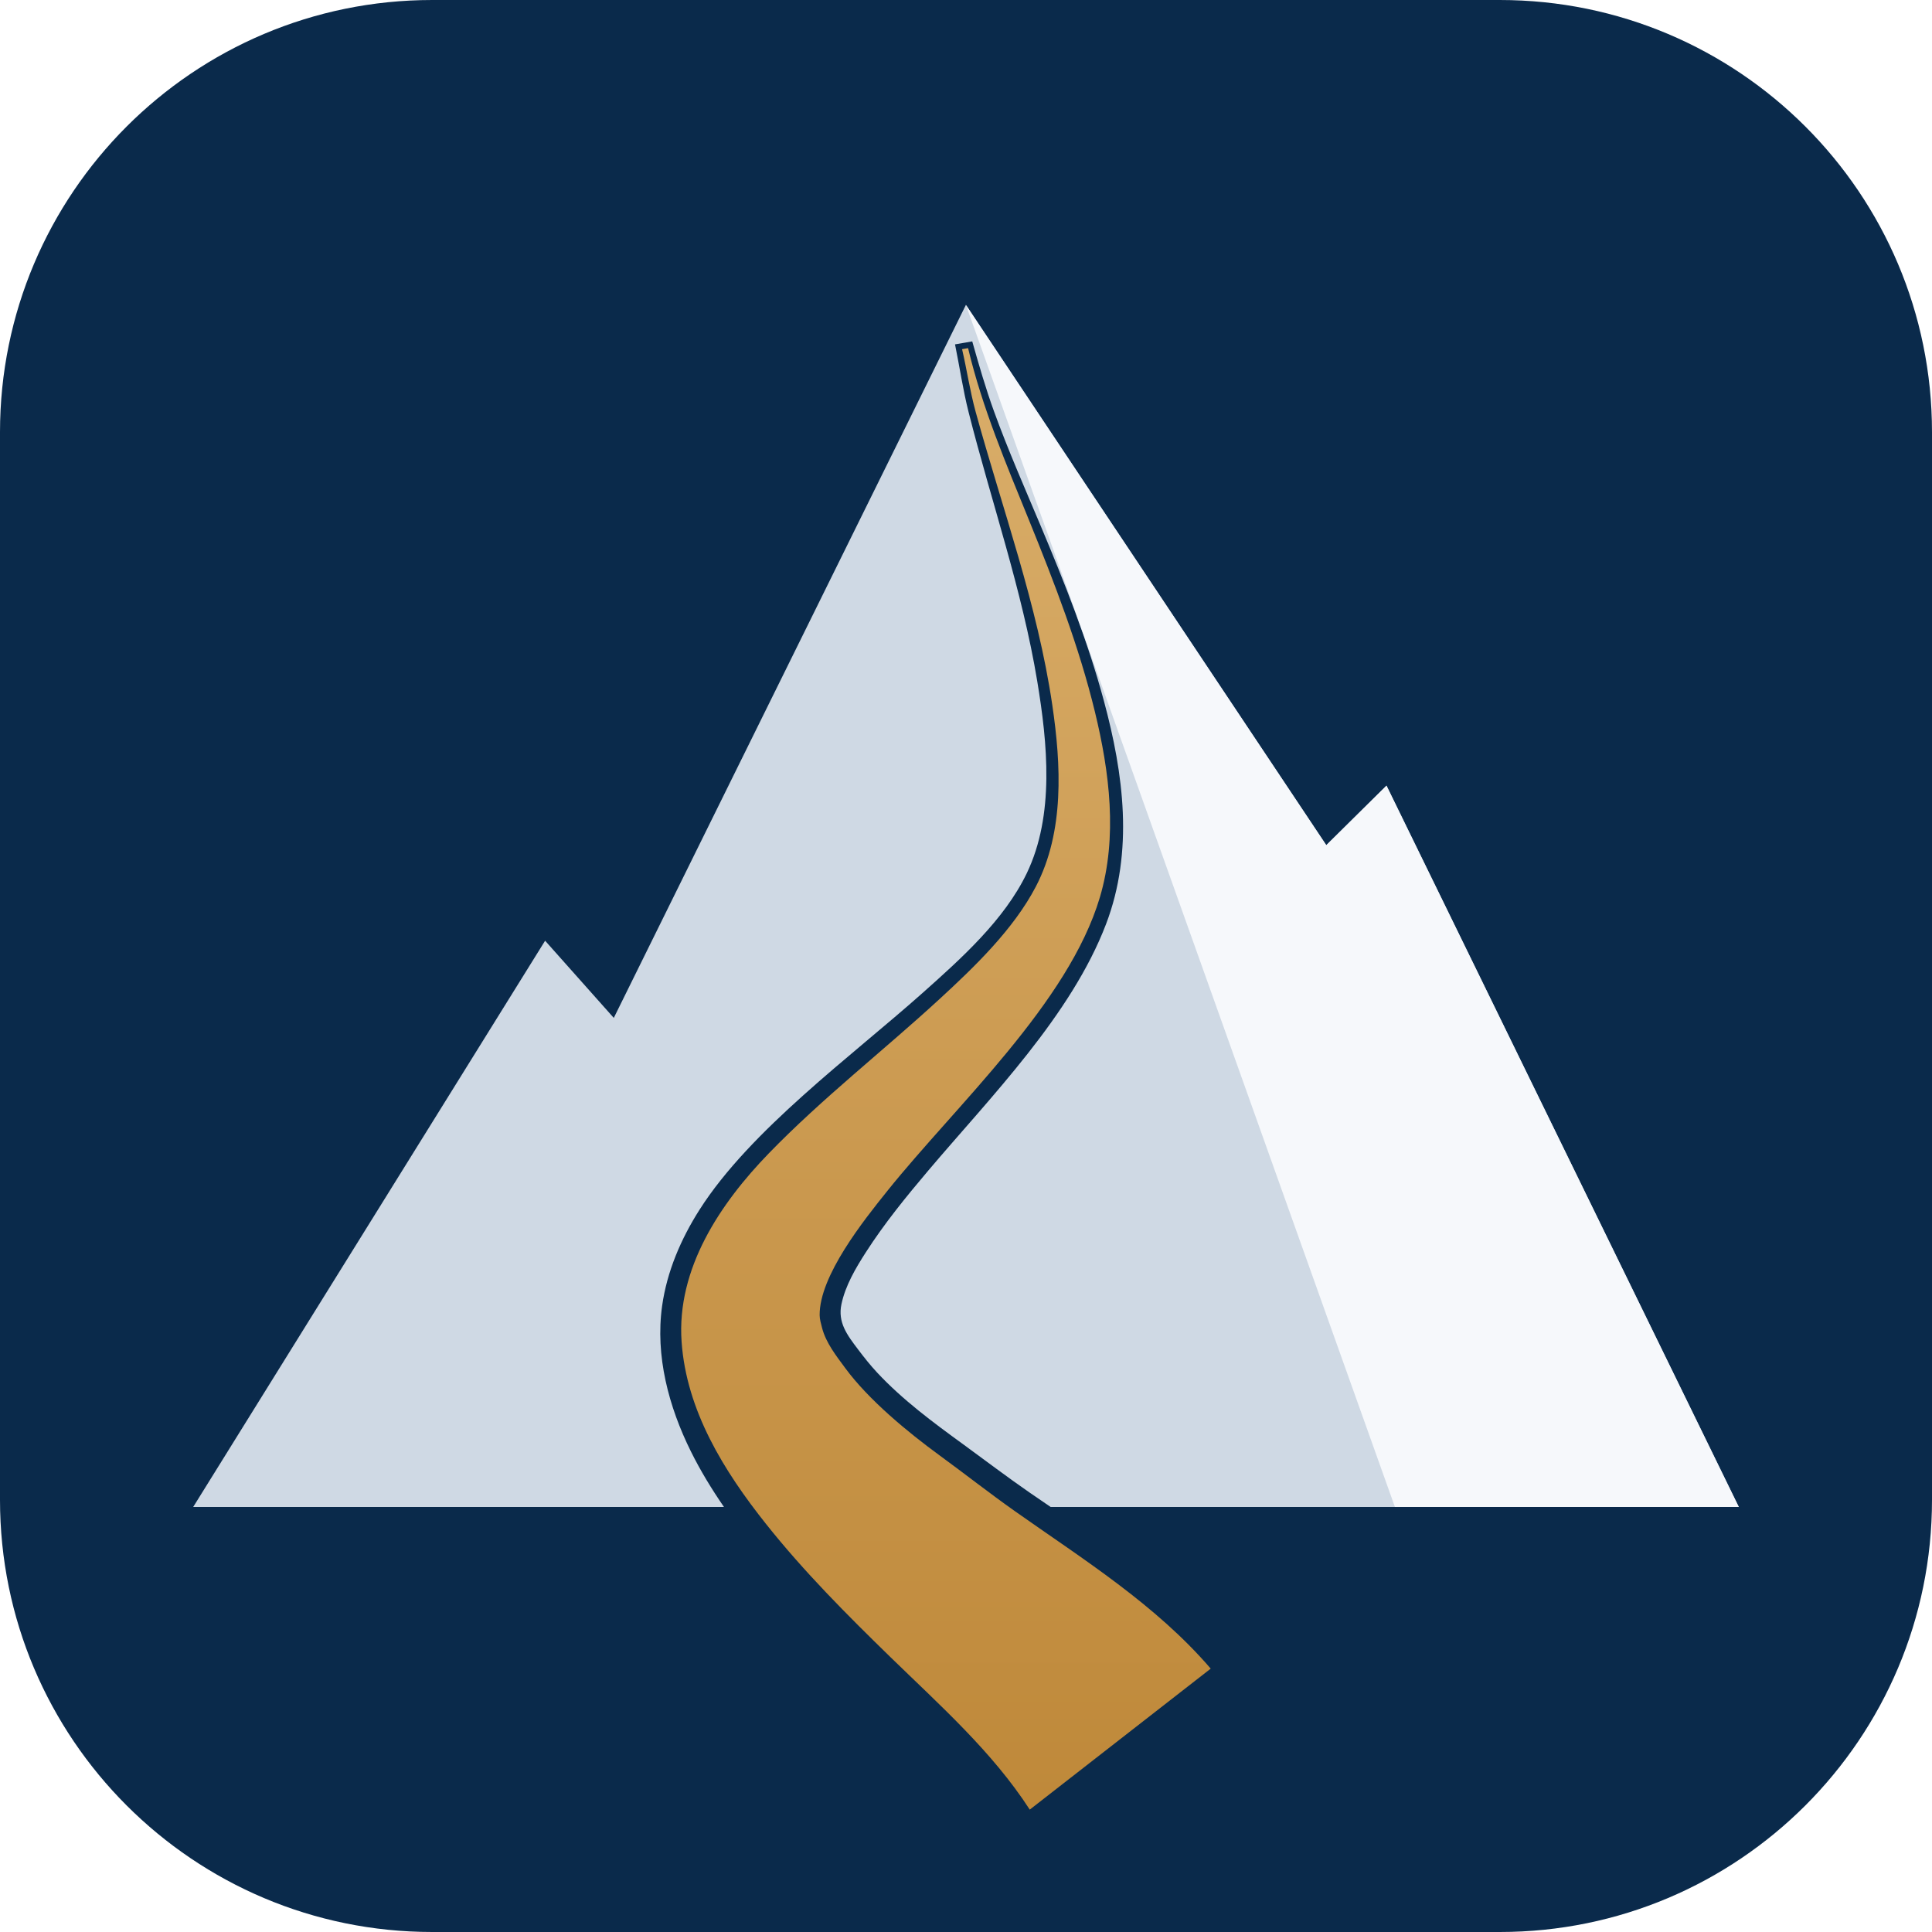
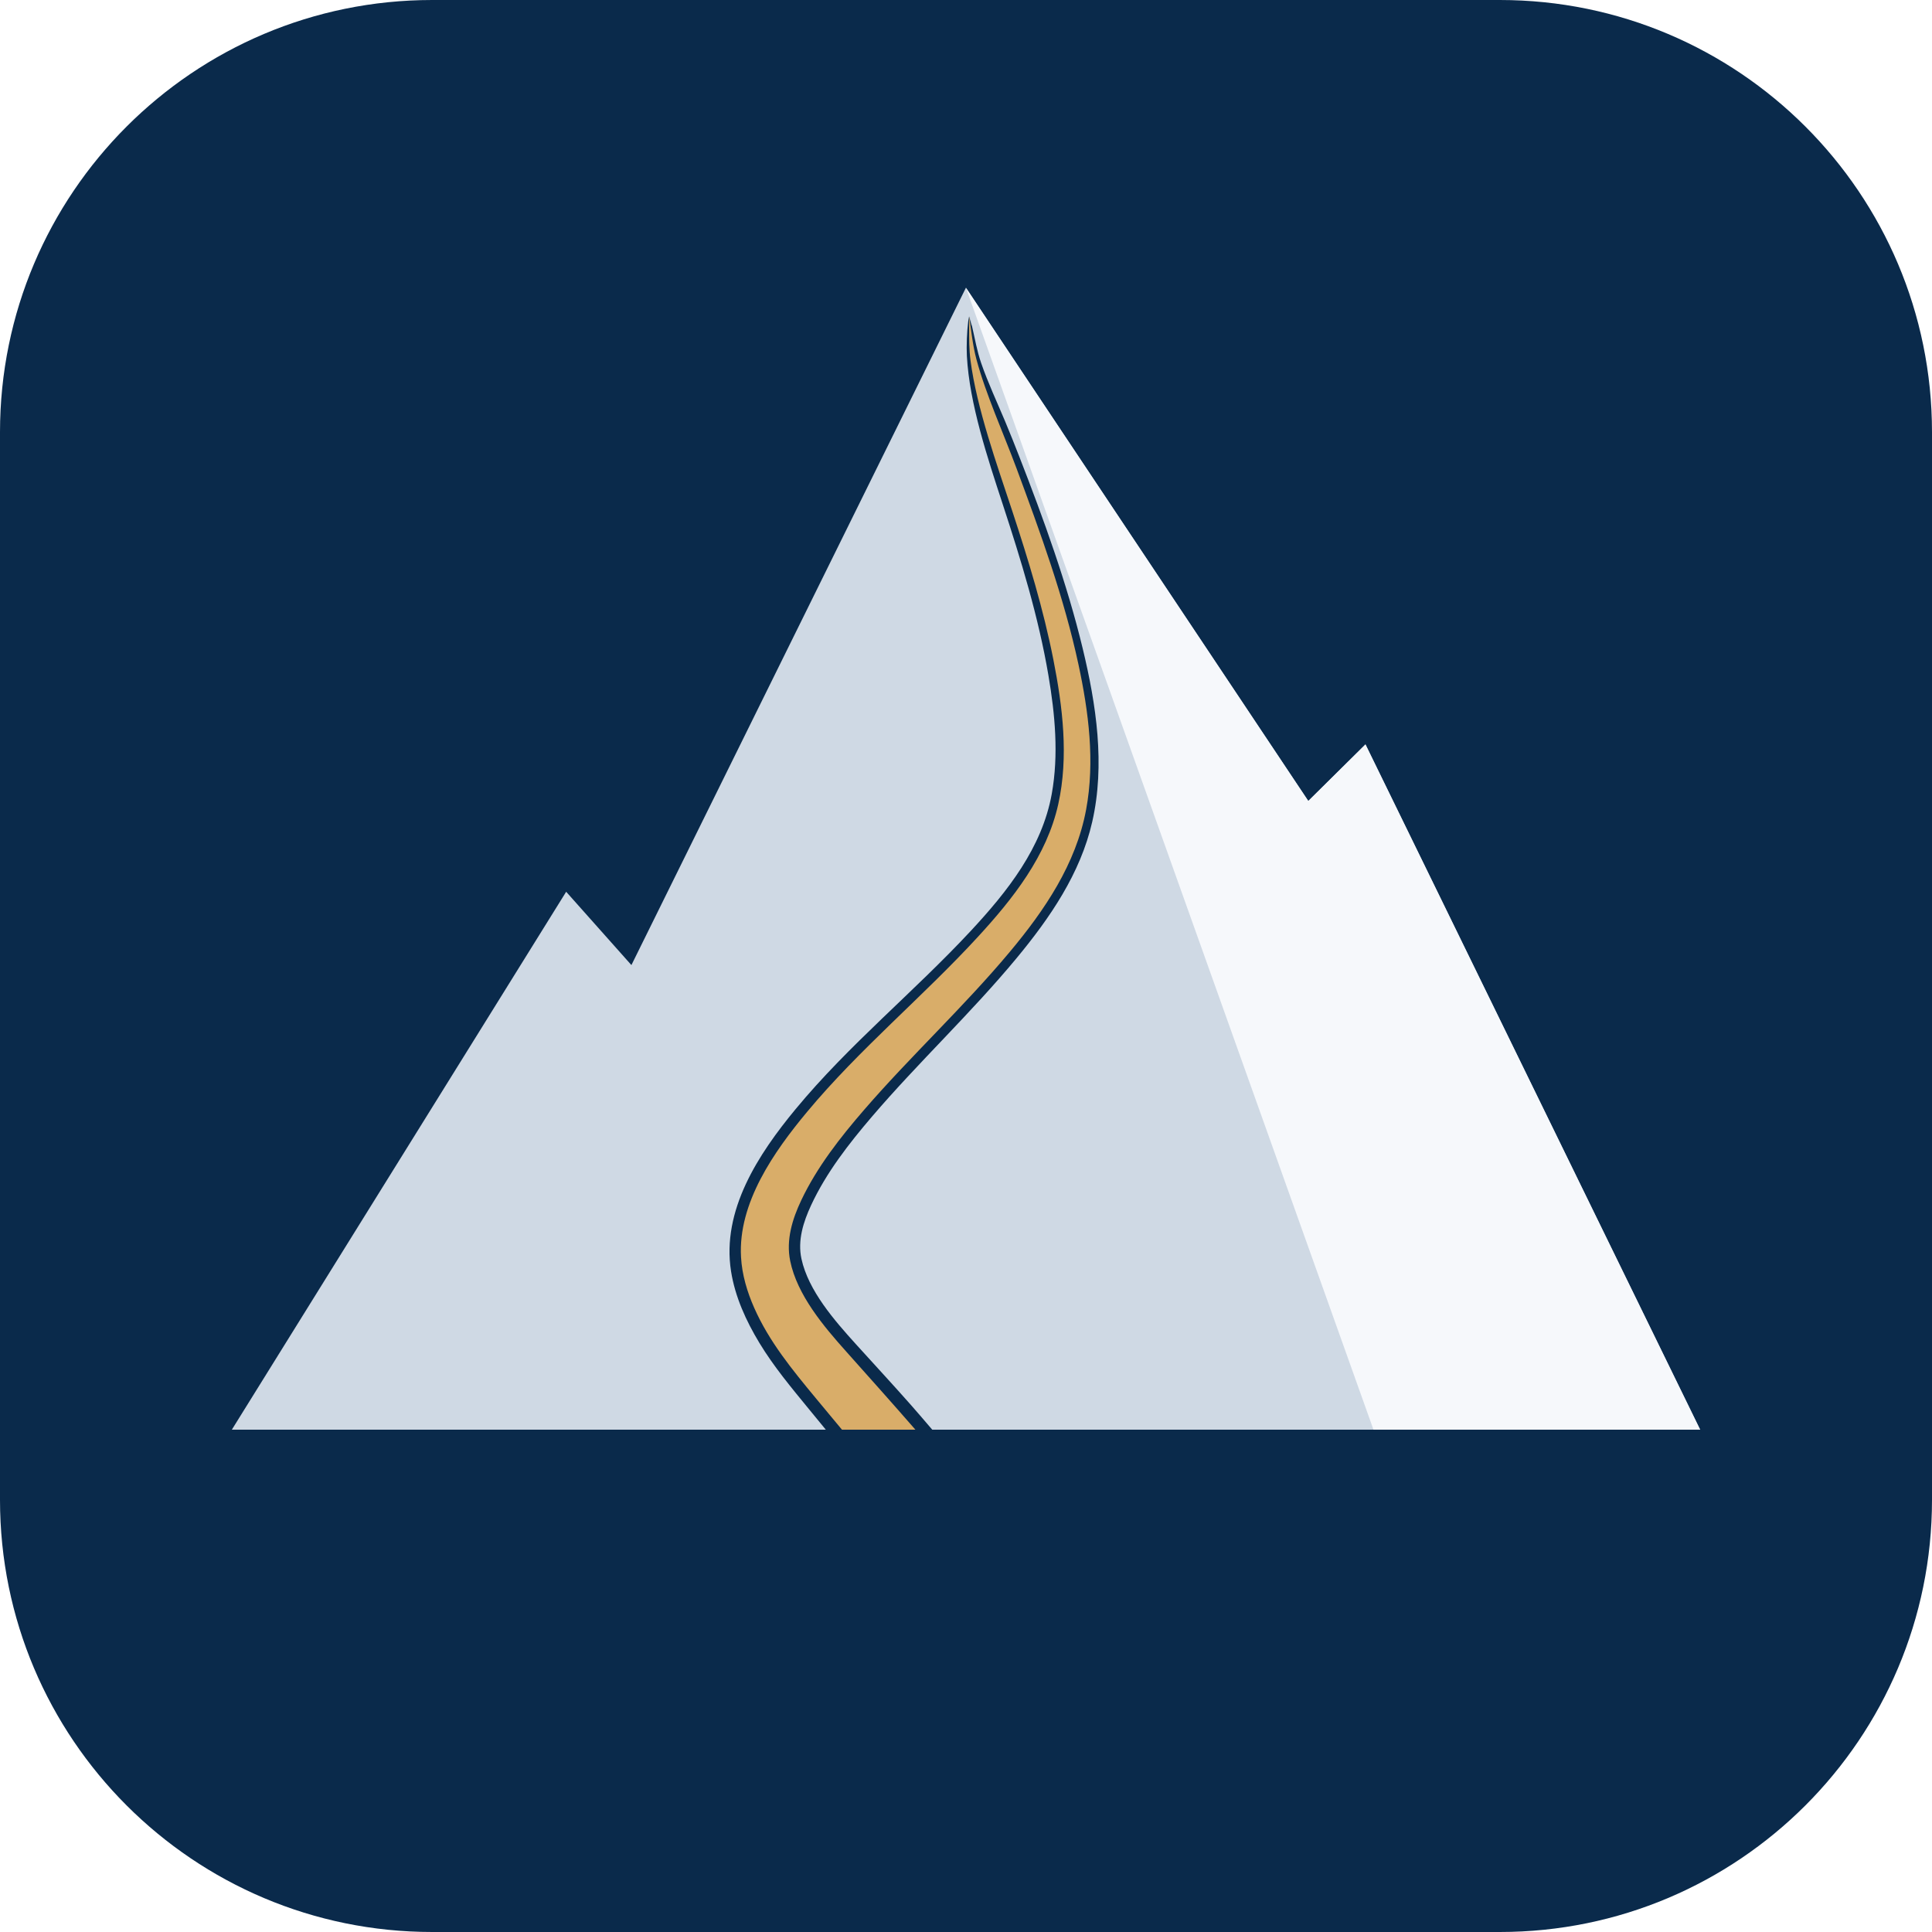
<svg xmlns="http://www.w3.org/2000/svg" viewBox="0 0 1024 1024" role="img" aria-label="נתיב האומץ">
-   <defs>
-     <linearGradient id="nh-g-icon" x1="0" y1="0" x2="0" y2="1">
-       <stop offset="0" stop-color="#D9AD69" />
-       <stop offset="1" stop-color="#BF893A" />
-     </linearGradient>
-   </defs>
  <rect width="1024" height="1024" rx="229.07" fill="#0A2A4B" />
-   <path fill="#CFD9E4" d="M102.4 798.72L288.92 498.6L325.32 539.51L511.95 161.59L702.96 447.96L734.87 416.4L921.6 798.72L556.86 798.72C553.2 796.23 549.55 793.74 545.91 791.23C533.93 782.95 522.34 774.14 510.58 765.56C494.52 753.87 478.48 742.04 464.87 727.46C461.24 723.56 457.96 719.42 454.75 715.17C448.98 707.56 443.93 700.87 445.99 691.2C448.09 681.35 453.51 672.16 458.89 663.78C468.72 648.46 480.37 634.17 492.11 620.3C525.23 581.18 567.82 538.08 586.24 489.75C600.94 451.18 595.57 410.28 585.07 371.42C576.48 339.57 564.27 308.85 551.49 278.49C543.05 258.43 534.27 238.49 526.84 218.02C522.41 205.82 518.85 193.42 515.31 180.94L506.18 182.52C508.63 194.49 510.39 206.65 513.39 218.5C525.45 266.08 541.75 312.61 549.78 361.17C555.19 393.9 559.05 431.95 544.21 462.85C532.32 487.59 509.38 508.12 489.17 526.12C451.27 559.89 397.72 598.86 370.77 641.17C360.92 656.64 353.51 673.87 350.94 692.12C347.22 718.64 354.44 745.64 366.19 769.3C371.27 779.54 377.23 789.31 383.71 798.72Z" />
-   <path fill="#F6F8FB" d="M511.95 161.59L702.96 447.96L734.87 416.4L921.6 798.72L739.33 798.72Z" />
-   <path fill="url(#nh-g-icon)" d="M545.79 959.14C525.95 928.44 498.09 903.77 472.06 878.41C448.97 855.93 426.04 832.95 405.98 807.7C383.72 779.7 363.83 747.72 361.26 711.19C358.52 672.45 381.68 637.91 407.53 611.25C435.9 582.01 468.07 557.03 498 529.49C516.6 512.39 537.2 492.54 549 469.95C564.26 440.73 562.4 405.3 557.73 373.63C549.9 320.48 531.31 269.92 517.12 218.29C514.11 207.34 512.49 196.12 509.92 185.07L513.1 184.52C520.64 216.21 533.29 245.91 545.51 275.99C558.95 309.09 571.91 342.62 580.34 377.32C588.06 409.13 592.46 443.58 582.96 475.58C566.34 531.57 506.92 585.63 470.48 631C457.77 646.84 434.24 676.2 434.43 697.1C434.45 699.26 435.16 701.63 435.69 703.72C437.75 711.76 443.23 718.63 448.04 725.17C460.36 741.92 481.07 759.03 497.89 771.31C511.37 781.15 524.5 791.49 538.14 801.11C574.17 826.5 612.7 850.63 641.71 884.41Z" />
+   <path fill="#CFD9E4" d="M122.88 757.76L300.08 472.65L334.66 511.51L511.96 152.49L693.42 424.54L723.73 394.55L901.12 757.76L494.11 757.76C490.41 753.43 486.71 749.09 482.95 744.82C473.28 733.87 463.33 723.14 453.53 712.31C442.25 699.84 428.46 684.09 424.79 667.22C422.66 657.43 425.81 647.59 429.92 638.76C437.95 621.49 449.93 606.14 462.24 591.74C486.87 562.95 514.65 537 538.84 507.81C556.49 486.49 572.65 462.98 578.9 435.6C585.83 405.26 581.04 373.48 573.84 343.65C565.56 309.31 553.15 275.13 540.33 242.23C537.84 235.86 535.33 229.48 532.67 223.17C528.38 212.98 523.68 202.95 520.06 192.49C517.81 186.01 516.72 179.39 515.16 172.74C514.64 170.54 514.34 169.22 514.17 168.51C514.06 168.03 514.01 167.83 514.01 167.83C514.01 167.83 514.03 167.93 514.07 168.1C514.44 169.73 516.27 177.81 513.65 167.69C513.57 168.57 513.29 169.43 513.18 170.31C512.5 175.66 512.19 183.36 512.47 188.73C513.81 213.98 523.57 243.15 531.44 267.19C541.19 296.94 550.42 327.01 555.68 357.92C559.19 378.55 561.19 400 557.46 420.75C552.31 449.41 533.88 472.59 514.55 493.38C484.47 525.72 449.84 553.78 421.65 587.9C401.99 611.68 382.38 641.46 387.47 673.81C389.6 687.34 395.44 700.11 402.48 711.75C410.13 724.4 419.6 735.68 428.93 747.08C431.85 750.65 434.77 754.21 437.7 757.76Z" />
+   <path fill="#F6F8FB" d="M511.96 152.49L693.42 424.54L723.73 394.55L901.12 757.76L727.97 757.76Z" />
+   <path fill="#D9AD69" d="M513.65 167.69C514.81 175.28 515.53 183.01 517.53 190.45C522.53 209.1 531.94 229.83 538.78 248.24C551.41 282.29 563.95 316.62 571.61 352.19C577.01 377.29 580.41 403.66 575.66 429.14C570.28 458 553.65 482.47 535.14 504.6C510.83 533.66 482.93 559.44 458.15 588.06C445.41 602.78 433.07 618.48 424.69 636.15C419.95 646.13 416.55 657.18 418.81 668.27C422.49 686.39 436.64 703.09 448.65 716.51C460.89 730.21 473.11 743.91 485.18 757.76L446.26 757.76C441.57 752.14 436.89 746.5 432.21 740.85C419.89 725.97 407.6 710.99 399.73 693.15C395.98 684.66 393.29 675.63 392.76 666.32C391.1 637.63 410.24 610.38 427.77 589.32C455.43 556.09 489.01 528.42 518.23 496.64C536.94 476.3 554.82 453.71 560.92 426.15C566.48 401.08 563.23 374.57 558.32 349.67C553.04 322.89 545.06 296.76 536.53 270.87C528.47 246.41 517.68 216.38 514.39 191.06C513.63 185.25 513.65 179.37 513.66 173.51C513.67 171.57 513.67 169.62 513.65 167.69Z" />
</svg>
